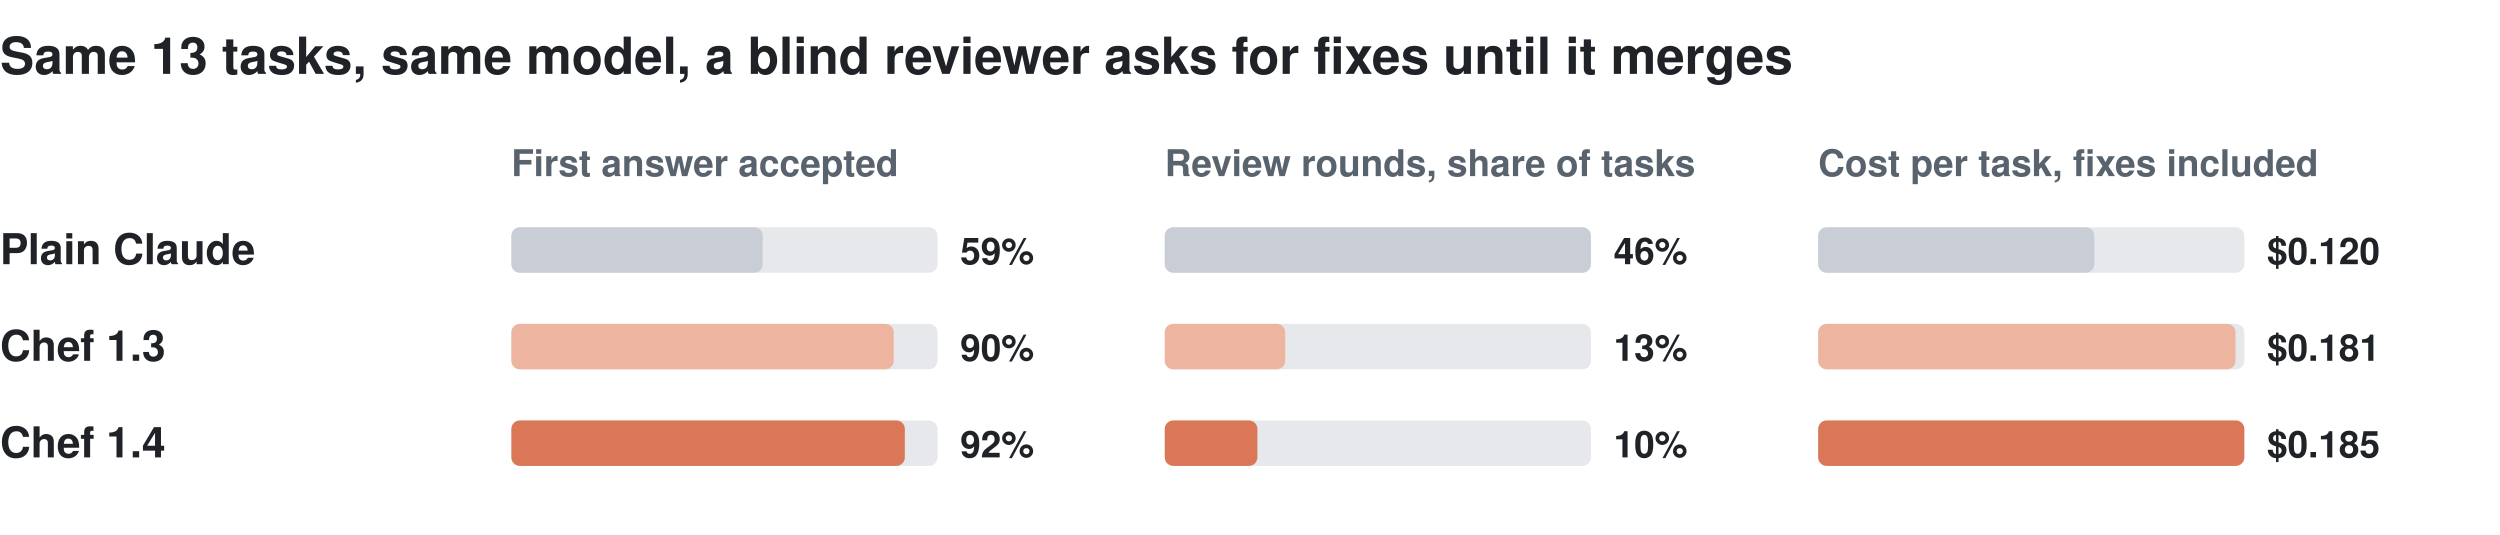
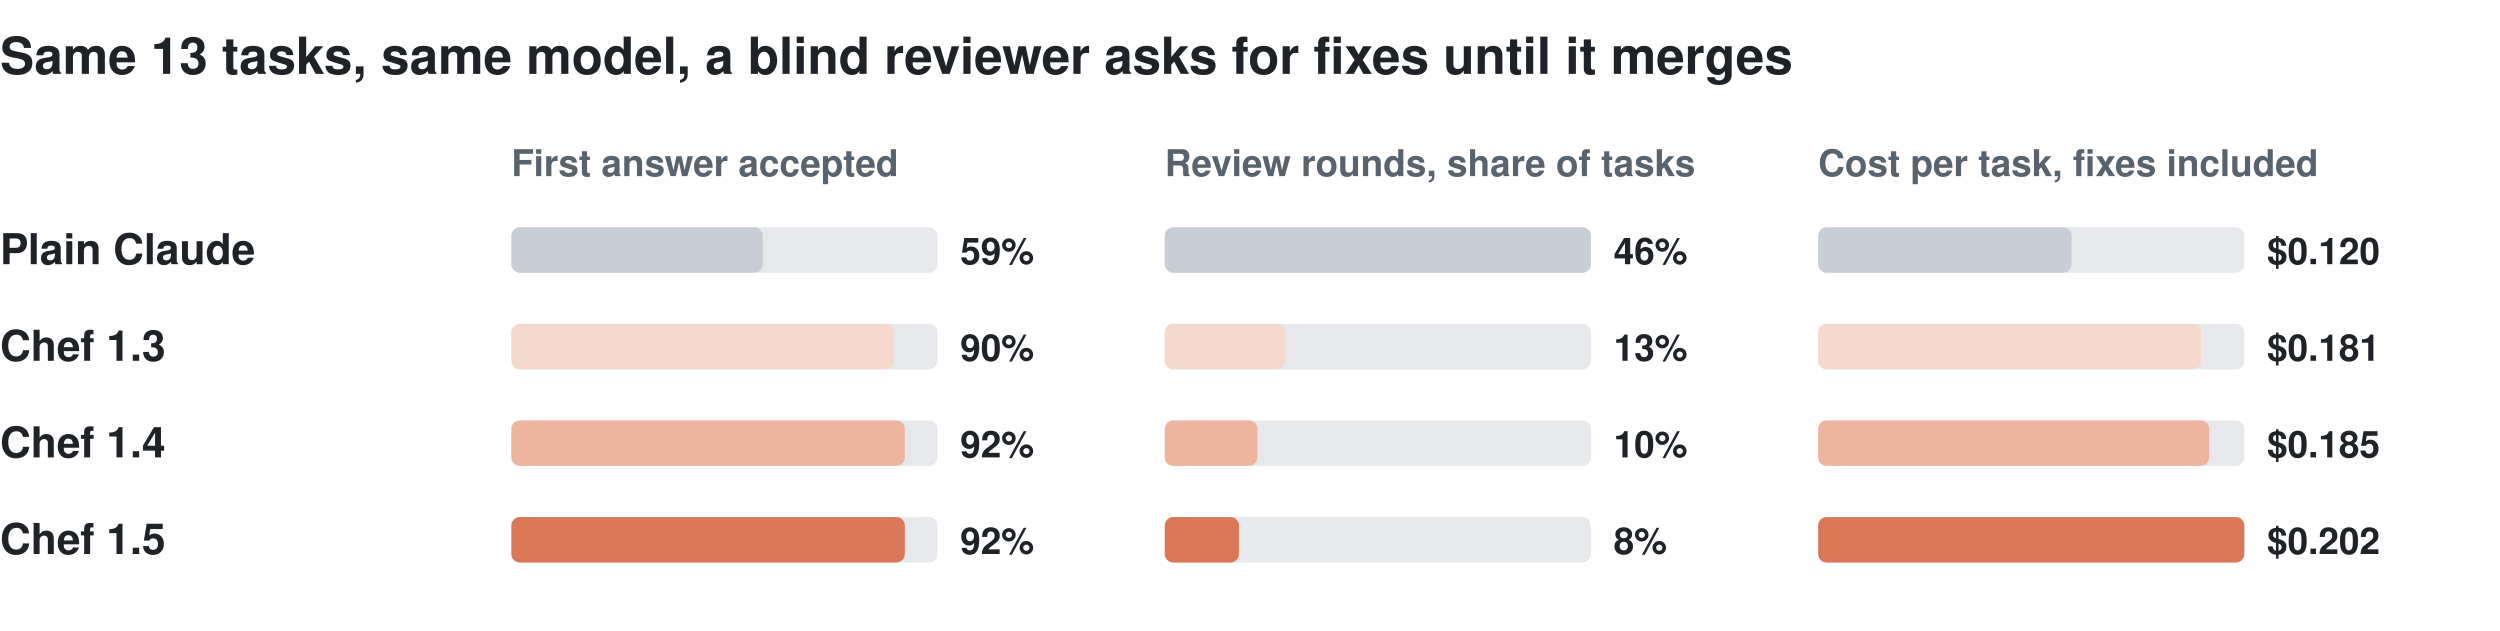
- <svg xmlns="http://www.w3.org/2000/svg" width="880" height="188" viewBox="0 0 880 188" role="img" aria-label="Plain Claude: first answer accepted 59%, 46 review rounds per 100 tasks, $0.120 per task with fixes; Chef 1.3: first answer accepted 90%, 13 review rounds per 100 tasks, $0.181 per task with fixes; Chef 1.4: first answer accepted 92%, 10 review rounds per 100 tasks, $0.185 per task with fixes">
+ <svg xmlns="http://www.w3.org/2000/svg" width="880" height="222" viewBox="0 0 880 222" role="img" aria-label="Plain Claude: first answer accepted 59%, 46 review rounds per 100 tasks, $0.120 per task with fixes; Chef 1.3: first answer accepted 90%, 13 review rounds per 100 tasks, $0.181 per task with fixes; Chef 1.4: first answer accepted 92%, 10 review rounds per 100 tasks, $0.185 per task with fixes; Chef 1.5: first answer accepted 92%, 8 review rounds per 100 tasks, $0.202 per task with fixes">
  <text x="0.0" y="26.0" fill="#1F2328" font-family="-apple-system, BlinkMacSystemFont, 'Segoe UI', Helvetica, Arial, sans-serif" font-size="18" font-weight="600" text-anchor="start">Same 13 tasks, same model, a blind reviewer asks for fixes until it merges</text>
  <text x="180.0" y="62.0" fill="#59636E" font-family="-apple-system, BlinkMacSystemFont, 'Segoe UI', Helvetica, Arial, sans-serif" font-size="13" font-weight="600" text-anchor="start">First answer accepted</text>
  <text x="410.0" y="62.0" fill="#59636E" font-family="-apple-system, BlinkMacSystemFont, 'Segoe UI', Helvetica, Arial, sans-serif" font-size="13" font-weight="600" text-anchor="start">Review rounds, share of tasks</text>
  <text x="640.0" y="62.0" fill="#59636E" font-family="-apple-system, BlinkMacSystemFont, 'Segoe UI', Helvetica, Arial, sans-serif" font-size="13" font-weight="600" text-anchor="start">Cost per task, fixes included</text>
  <text x="0.0" y="93.0" fill="#1F2328" font-family="-apple-system, BlinkMacSystemFont, 'Segoe UI', Helvetica, Arial, sans-serif" font-size="15" font-weight="600" text-anchor="start">Plain Claude</text>
  <rect x="180.0" y="80.0" width="150.0" height="16.0" rx="3" fill="#E6E8EB" />
  <rect x="180.0" y="80.0" width="88.5" height="16.0" rx="3" fill="#C9CED6" />
  <text x="338.0" y="93.0" fill="#1F2328" font-family="-apple-system, BlinkMacSystemFont, 'Segoe UI', Helvetica, Arial, sans-serif" font-size="13" font-weight="600" text-anchor="start">59%</text>
  <rect x="410.0" y="80.0" width="150.0" height="16.0" rx="3" fill="#E6E8EB" />
  <rect x="410.0" y="80.0" width="150.0" height="16.0" rx="3" fill="#C9CED6" />
  <text x="568.0" y="93.0" fill="#1F2328" font-family="-apple-system, BlinkMacSystemFont, 'Segoe UI', Helvetica, Arial, sans-serif" font-size="13" font-weight="600" text-anchor="start">46%</text>
  <rect x="640.0" y="80.0" width="150.0" height="16.0" rx="3" fill="#E6E8EB" />
-   <rect x="640.0" y="80.0" width="97.2" height="16.0" rx="3" fill="#C9CED6" />
+   <rect x="640.0" y="80.0" width="89.2" height="16.0" rx="3" fill="#C9CED6" />
  <text x="798.0" y="93.0" fill="#1F2328" font-family="-apple-system, BlinkMacSystemFont, 'Segoe UI', Helvetica, Arial, sans-serif" font-size="13" font-weight="600" text-anchor="start">$0.120</text>
  <text x="0.0" y="127.0" fill="#1F2328" font-family="-apple-system, BlinkMacSystemFont, 'Segoe UI', Helvetica, Arial, sans-serif" font-size="15" font-weight="600" text-anchor="start">Chef 1.3</text>
  <rect x="180.0" y="114.0" width="150.0" height="16.0" rx="3" fill="#E6E8EB" />
-   <rect x="180.0" y="114.0" width="134.6" height="16.0" rx="3" fill="#EDB59F" />
+   <rect x="180.0" y="114.0" width="134.6" height="16.0" rx="3" fill="#F6D9CD" />
  <text x="338.0" y="127.0" fill="#1F2328" font-family="-apple-system, BlinkMacSystemFont, 'Segoe UI', Helvetica, Arial, sans-serif" font-size="13" font-weight="600" text-anchor="start">90%</text>
  <rect x="410.0" y="114.0" width="150.0" height="16.0" rx="3" fill="#E6E8EB" />
-   <rect x="410.0" y="114.0" width="42.4" height="16.0" rx="3" fill="#EDB59F" />
+   <rect x="410.0" y="114.0" width="42.4" height="16.0" rx="3" fill="#F6D9CD" />
  <text x="568.0" y="127.0" fill="#1F2328" font-family="-apple-system, BlinkMacSystemFont, 'Segoe UI', Helvetica, Arial, sans-serif" font-size="13" font-weight="600" text-anchor="start">13%</text>
  <rect x="640.0" y="114.0" width="150.0" height="16.0" rx="3" fill="#E6E8EB" />
-   <rect x="640.0" y="114.0" width="146.9" height="16.0" rx="3" fill="#EDB59F" />
+   <rect x="640.0" y="114.0" width="134.8" height="16.0" rx="3" fill="#F6D9CD" />
  <text x="798.0" y="127.0" fill="#1F2328" font-family="-apple-system, BlinkMacSystemFont, 'Segoe UI', Helvetica, Arial, sans-serif" font-size="13" font-weight="600" text-anchor="start">$0.181</text>
  <text x="0.0" y="161.0" fill="#1F2328" font-family="-apple-system, BlinkMacSystemFont, 'Segoe UI', Helvetica, Arial, sans-serif" font-size="15" font-weight="600" text-anchor="start">Chef 1.4</text>
  <rect x="180.0" y="148.0" width="150.0" height="16.0" rx="3" fill="#E6E8EB" />
-   <rect x="180.0" y="148.0" width="138.5" height="16.0" rx="3" fill="#D97757" />
+   <rect x="180.0" y="148.0" width="138.5" height="16.0" rx="3" fill="#EDB59F" />
  <text x="338.0" y="161.0" fill="#1F2328" font-family="-apple-system, BlinkMacSystemFont, 'Segoe UI', Helvetica, Arial, sans-serif" font-size="13" font-weight="600" text-anchor="start">92%</text>
  <rect x="410.0" y="148.0" width="150.0" height="16.0" rx="3" fill="#E6E8EB" />
-   <rect x="410.0" y="148.0" width="32.6" height="16.0" rx="3" fill="#D97757" />
+   <rect x="410.0" y="148.0" width="32.6" height="16.0" rx="3" fill="#EDB59F" />
  <text x="568.0" y="161.0" fill="#1F2328" font-family="-apple-system, BlinkMacSystemFont, 'Segoe UI', Helvetica, Arial, sans-serif" font-size="13" font-weight="600" text-anchor="start">10%</text>
  <rect x="640.0" y="148.0" width="150.0" height="16.0" rx="3" fill="#E6E8EB" />
-   <rect x="640.0" y="148.0" width="150.0" height="16.0" rx="3" fill="#D97757" />
+   <rect x="640.0" y="148.0" width="137.6" height="16.0" rx="3" fill="#EDB59F" />
  <text x="798.0" y="161.0" fill="#1F2328" font-family="-apple-system, BlinkMacSystemFont, 'Segoe UI', Helvetica, Arial, sans-serif" font-size="13" font-weight="600" text-anchor="start">$0.185</text>
+   <text x="0.0" y="195.0" fill="#1F2328" font-family="-apple-system, BlinkMacSystemFont, 'Segoe UI', Helvetica, Arial, sans-serif" font-size="15" font-weight="600" text-anchor="start">Chef 1.5</text>
+   <rect x="180.0" y="182.0" width="150.0" height="16.0" rx="3" fill="#E6E8EB" />
+   <rect x="180.0" y="182.0" width="138.5" height="16.0" rx="3" fill="#D97757" />
+   <text x="338.0" y="195.0" fill="#1F2328" font-family="-apple-system, BlinkMacSystemFont, 'Segoe UI', Helvetica, Arial, sans-serif" font-size="13" font-weight="600" text-anchor="start">92%</text>
+   <rect x="410.0" y="182.0" width="150.0" height="16.0" rx="3" fill="#E6E8EB" />
+   <rect x="410.0" y="182.0" width="26.1" height="16.0" rx="3" fill="#D97757" />
+   <text x="568.0" y="195.0" fill="#1F2328" font-family="-apple-system, BlinkMacSystemFont, 'Segoe UI', Helvetica, Arial, sans-serif" font-size="13" font-weight="600" text-anchor="start">8%</text>
+   <rect x="640.0" y="182.0" width="150.0" height="16.0" rx="3" fill="#E6E8EB" />
+   <rect x="640.0" y="182.0" width="150.0" height="16.0" rx="3" fill="#D97757" />
+   <text x="798.0" y="195.0" fill="#1F2328" font-family="-apple-system, BlinkMacSystemFont, 'Segoe UI', Helvetica, Arial, sans-serif" font-size="13" font-weight="600" text-anchor="start">$0.202</text>
</svg>
